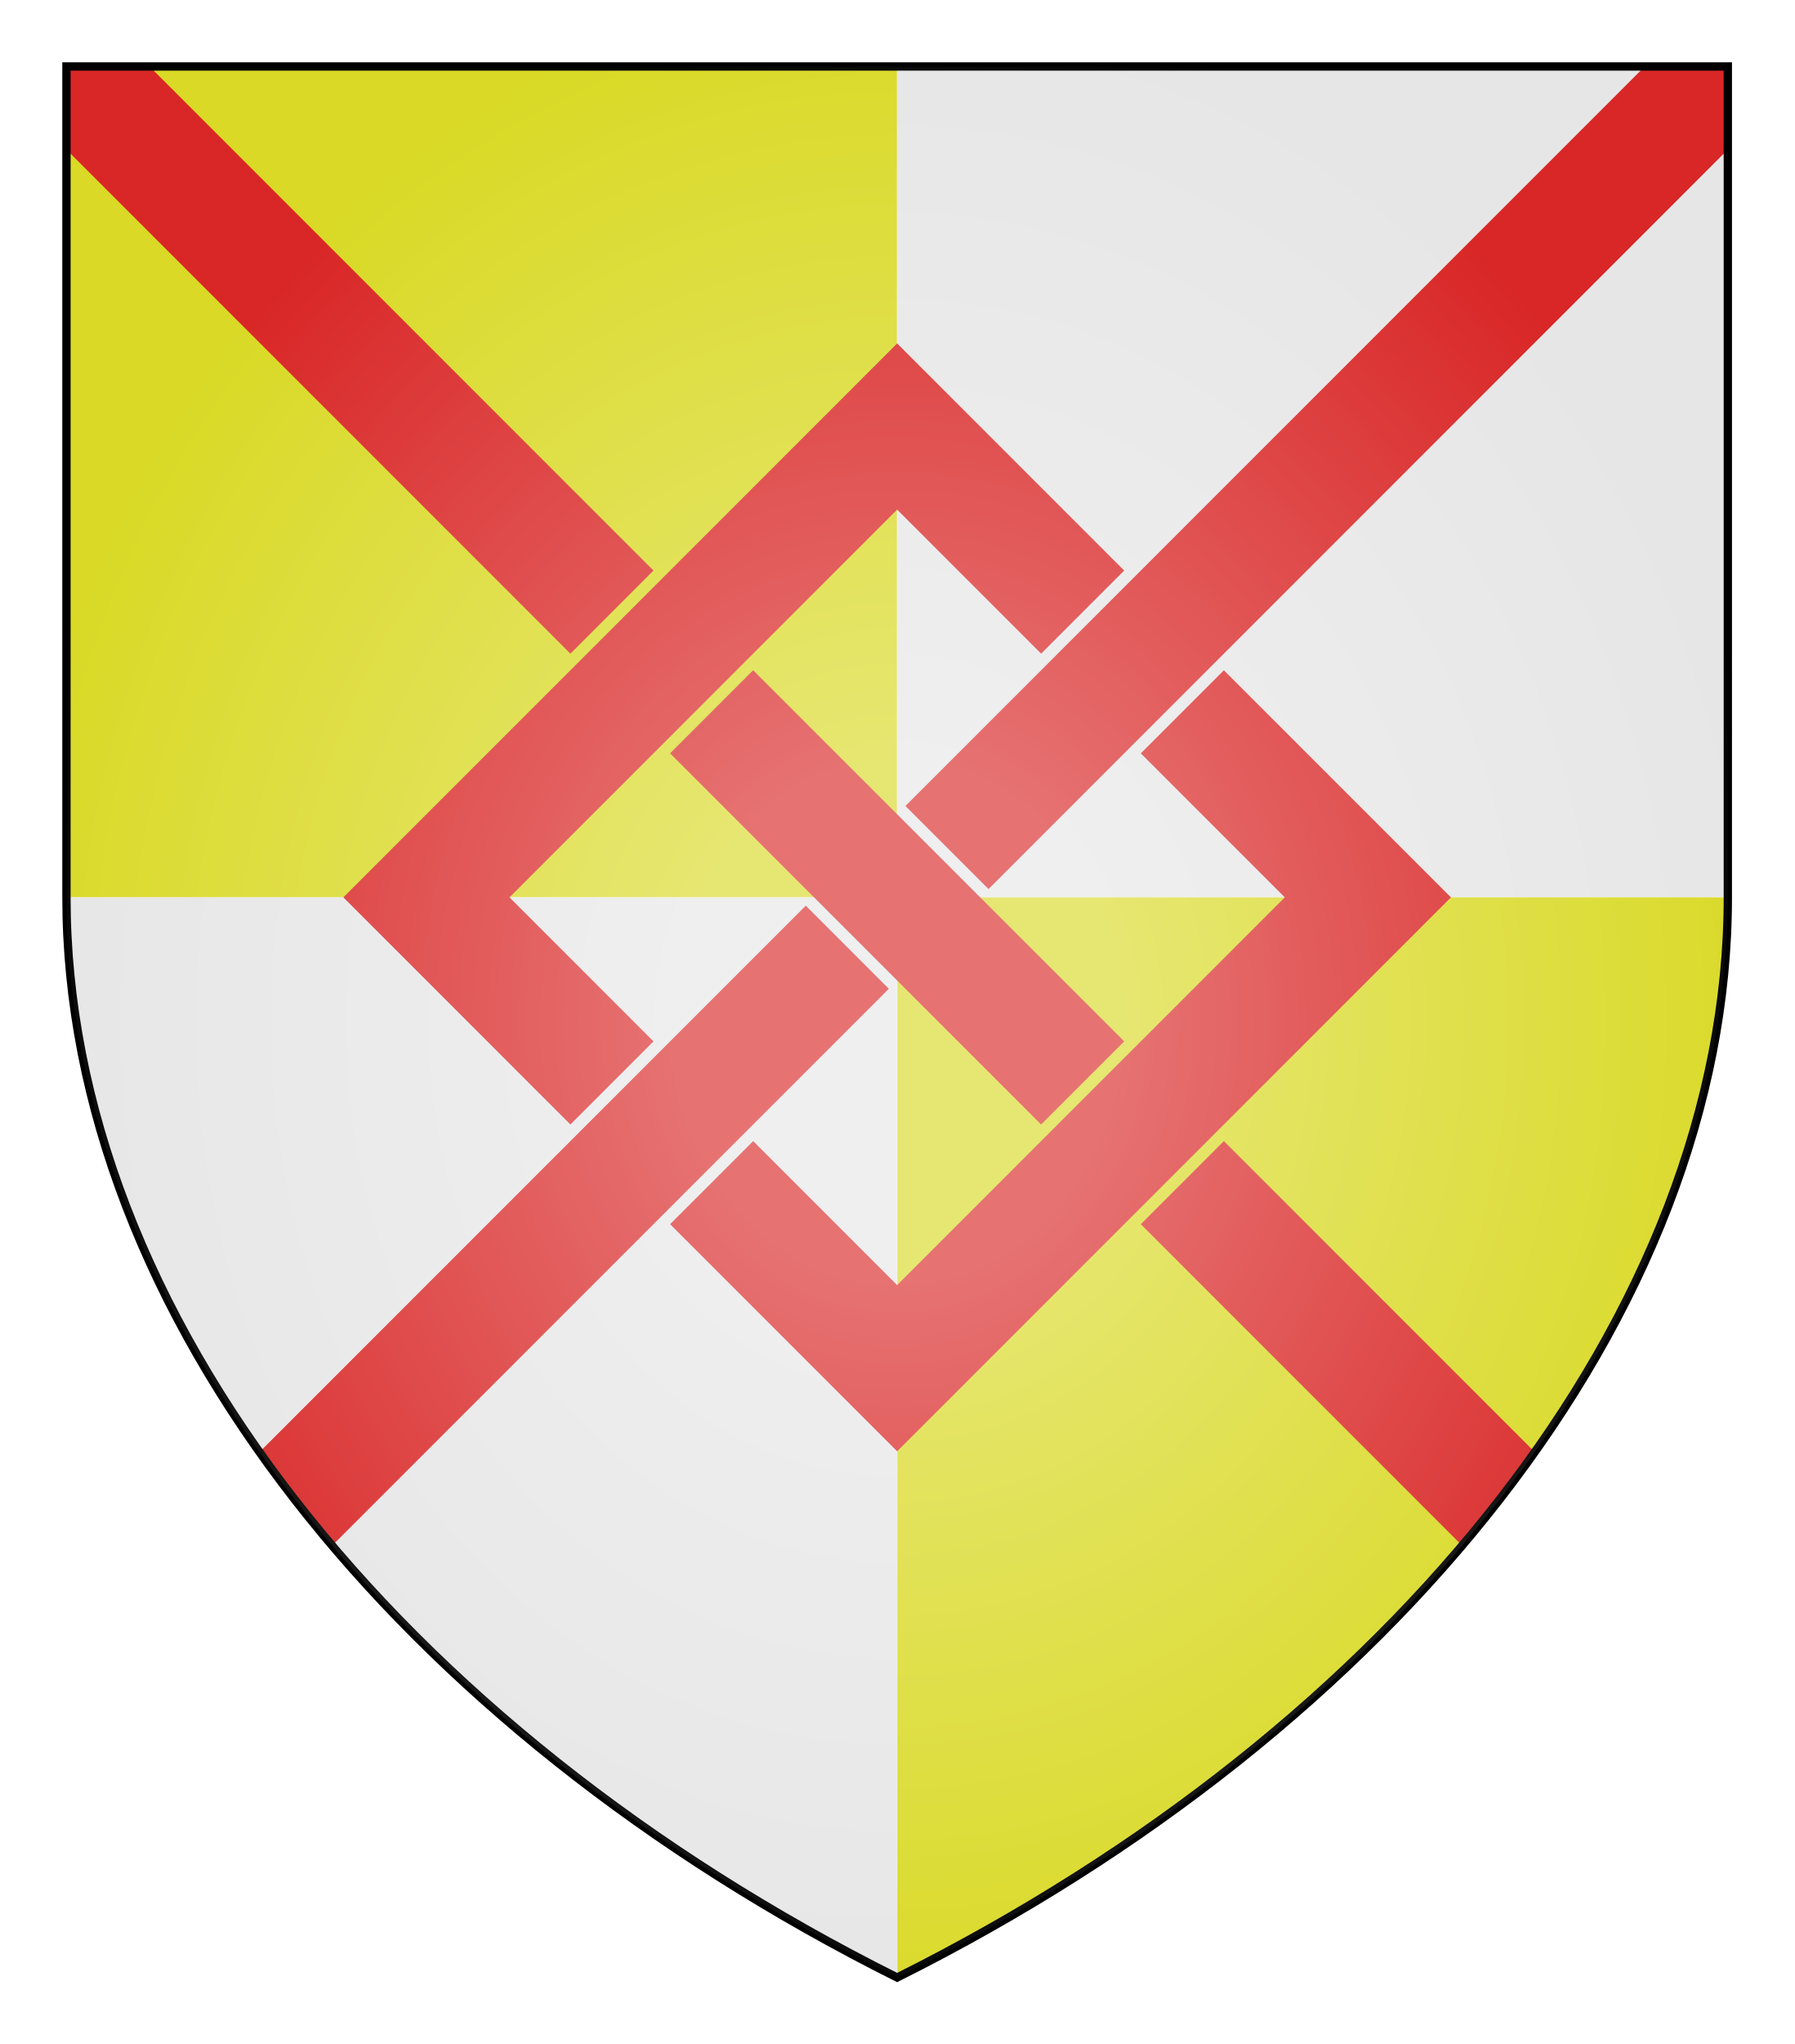
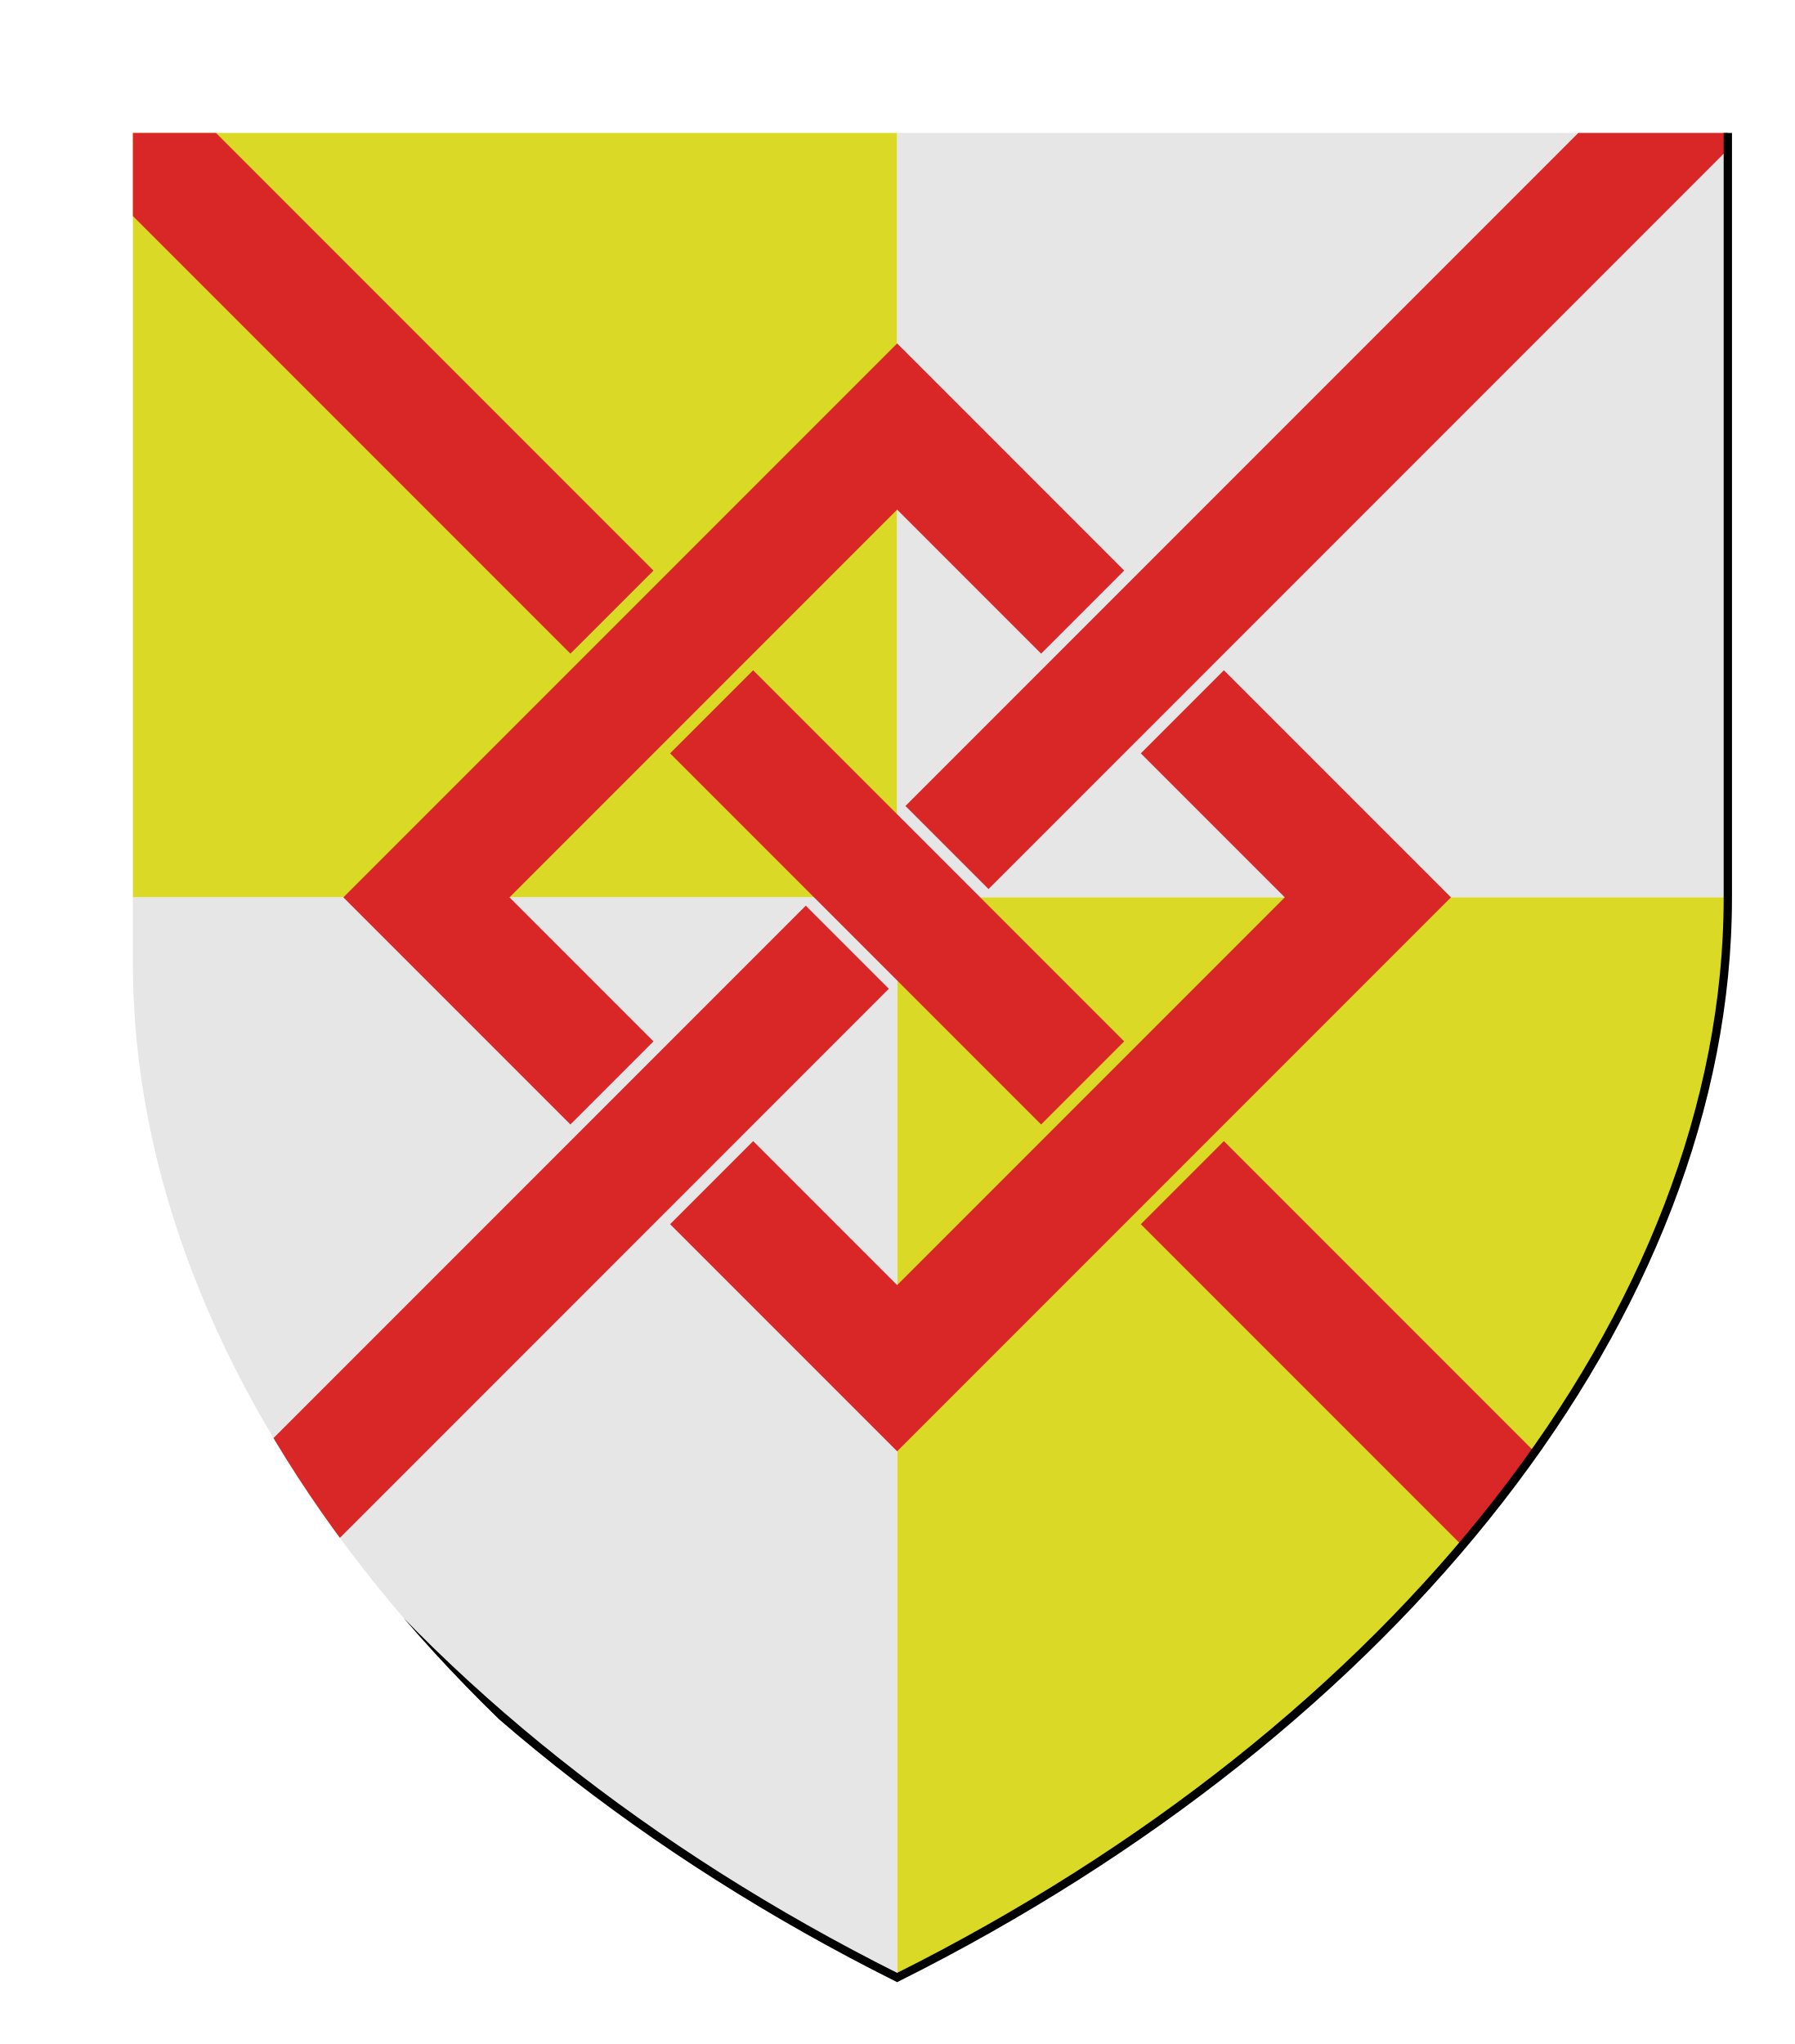
<svg xmlns="http://www.w3.org/2000/svg" height="246.0" width="216.0">
  <defs>
    <clipPath id="contour">
      <path d="M 8.0,8.0 L 208.0,8.0 L 208.0,108.0 C 208.0,158.0 168.0,208.0 108.0,238.0 C 48.0,208.0 8.0,158.0 8.0,108.0 L 8.0,8.0 Z" />
    </clipPath>
    <radialGradient id="lighting">
      <stop offset="25%" stop-color="white" stop-opacity="35%" />
      <stop offset="100%" stop-color="white" stop-opacity="0%" />
    </radialGradient>
  </defs>
  <g transform="translate(8.0,8.0)">
-     <path d="M 0.0,0.0 L 0.0,100.0 L 100.0,100.0 L 100.0,0.0 L 0.0,0.0 Z" style="fill: rgb(217, 217, 38); stroke-width: 1px; stroke: none;" />
-     <path d="M 100.0,0.0 L 100.0,100.0 L 200.0,100.0 L 200.0,0.0 L 100.0,0.0 Z" style="fill: rgb(230, 230, 230); stroke-width: 1px; stroke: none;" />
-     <path d="M 100.0,100.0 L 100.0,230.0 C 160.0,200.0 200.0,150.0 200.0,100.0 L 100.0,100.0 Z" style="fill: rgb(217, 217, 38); stroke-width: 1px; stroke: none;" />
-     <path d="M 0.0,100.0 C 0.0,150.0 40.0,200.0 100.0,230.0 L 100.0,100.0 L 0.0,100.0 Z" style="fill: rgb(230, 230, 230); stroke-width: 1px; stroke: none;" />
-     <path d="M 0.0,0.0 L 0.0,10.0 L 60.667,70.667 L 70.667,60.667 L 10.0,0.0 L 0.0,0.0 Z" style="fill: rgb(217, 38, 38); stroke-width: 1px; stroke: none;" />
-     <path d="M 82.667,72.667 L 72.667,82.667 L 117.333,127.333 L 127.333,117.333 L 82.667,72.667 L 82.667,72.667 Z" style="fill: rgb(217, 38, 38); stroke-width: 1px; stroke: none;" />
-     <path d="M 139.333,129.333 L 129.333,139.333 L 168.017,178.017 L 168.017,178.017 C 171.138,174.336 174.057,170.581 176.762,166.762 L 176.762,166.762 L 139.333,129.333 L 139.333,129.333 Z" style="fill: rgb(217, 38, 38); stroke-width: 1px; stroke: none;" />
-     <path d="M 190.0,0.0 L 101.0,89.0 L 111.0,99.0 L 200.0,10.0 L 200.0,0.0 L 190.0,0.0 Z" style="fill: rgb(217, 38, 38); stroke-width: 1px; stroke: none;" />
-     <path d="M 89.0,101.0 L 23.238,166.762 L 23.238,166.762 C 25.943,170.581 28.862,174.336 31.983,178.017 L 31.983,178.017 L 99.0,111.0 L 89.0,101.0 L 89.0,101.0 Z" style="fill: rgb(217, 38, 38); stroke-width: 1px; stroke: none;" />
-     <path d="M 100.0,33.333 L 33.333,100.0 L 60.667,127.333 L 70.667,117.333 L 53.333,100.0 L 100.0,53.333 L 117.333,70.667 L 127.333,60.667 L 100.0,33.333 L 100.0,33.333 Z" style="fill: rgb(217, 38, 38); stroke-width: 1px; stroke: none;" />
-     <path d="M 139.333,72.667 L 129.333,82.667 L 146.667,100.0 L 100.0,146.667 L 82.667,129.333 L 72.667,139.333 L 100.0,166.667 L 166.667,100.0 L 139.333,72.667 L 139.333,72.667 Z" style="fill: rgb(217, 38, 38); stroke-width: 1px; stroke: none;" />
-     <path d="M 0.0,0.0 L 200.0,0.0 L 200.0,100.0 C 200.0,150.0 160.0,200.0 100.0,230.0 C 40.0,200.0 0.0,150.0 0.0,100.0 L 0.0,0.0 Z" style="fill: none; stroke-width: 1px; stroke: rgb(0, 0, 0);" />
+     <path clip-path="url(#contour)" d="M 0.0,0.0 L 0.0,100.0 L 100.0,100.0 L 100.0,0.0 L 0.0,0.0 Z" style="fill: rgb(217, 217, 38); stroke-width: 1px; stroke: none;" />
+     <path clip-path="url(#contour)" d="M 100.0,0.0 L 100.0,100.0 L 200.0,100.0 L 200.0,0.0 L 100.0,0.0 Z" style="fill: rgb(230, 230, 230); stroke-width: 1px; stroke: none;" />
+     <path clip-path="url(#contour)" d="M 100.0,100.0 L 100.0,230.0 C 160.0,200.0 200.0,150.0 200.0,100.0 L 100.0,100.0 Z" style="fill: rgb(217, 217, 38); stroke-width: 1px; stroke: none;" />
+     <path clip-path="url(#contour)" d="M 0.0,100.0 C 0.0,150.0 40.0,200.0 100.0,230.0 L 100.0,100.0 L 0.0,100.0 Z" style="fill: rgb(230, 230, 230); stroke-width: 1px; stroke: none;" />
+     <path clip-path="url(#contour)" d="M 0.0,0.0 L 0.0,10.0 L 60.667,70.667 L 70.667,60.667 L 10.0,0.0 L 0.0,0.0 Z" style="fill: rgb(217, 38, 38); stroke-width: 1px; stroke: none;" />
+     <path clip-path="url(#contour)" d="M 82.667,72.667 L 72.667,82.667 L 117.333,127.333 L 127.333,117.333 L 82.667,72.667 L 82.667,72.667 Z" style="fill: rgb(217, 38, 38); stroke-width: 1px; stroke: none;" />
+     <path clip-path="url(#contour)" d="M 139.333,129.333 L 129.333,139.333 L 168.017,178.017 L 168.017,178.017 C 171.138,174.336 174.057,170.581 176.762,166.762 L 176.762,166.762 L 139.333,129.333 L 139.333,129.333 Z" style="fill: rgb(217, 38, 38); stroke-width: 1px; stroke: none;" />
+     <path clip-path="url(#contour)" d="M 190.0,0.0 L 101.0,89.0 L 111.0,99.0 L 200.0,10.0 L 200.0,0.0 L 190.0,0.0 Z" style="fill: rgb(217, 38, 38); stroke-width: 1px; stroke: none;" />
+     <path clip-path="url(#contour)" d="M 89.0,101.0 L 23.238,166.762 L 23.238,166.762 C 25.943,170.581 28.862,174.336 31.983,178.017 L 31.983,178.017 L 99.0,111.0 L 89.0,101.0 L 89.0,101.0 Z" style="fill: rgb(217, 38, 38); stroke-width: 1px; stroke: none;" />
+     <path clip-path="url(#contour)" d="M 100.0,33.333 L 33.333,100.0 L 60.667,127.333 L 70.667,117.333 L 53.333,100.0 L 100.0,53.333 L 117.333,70.667 L 127.333,60.667 L 100.0,33.333 L 100.0,33.333 Z" style="fill: rgb(217, 38, 38); stroke-width: 1px; stroke: none;" />
+     <path clip-path="url(#contour)" d="M 139.333,72.667 L 129.333,82.667 L 146.667,100.0 L 100.0,146.667 L 82.667,129.333 L 72.667,139.333 L 100.0,166.667 L 166.667,100.0 L 139.333,72.667 L 139.333,72.667 Z" style="fill: rgb(217, 38, 38); stroke-width: 1px; stroke: none;" />
+     <path clip-path="url(#contour)" d="M 0.0,0.0 L 200.0,0.0 L 200.0,100.0 C 200.0,150.0 160.0,200.0 100.0,230.0 C 40.0,200.0 0.0,150.0 0.0,100.0 L 0.0,0.0 Z" style="fill: none; stroke-width: 1px; stroke: rgb(0, 0, 0);" />
  </g>
-   <rect clip-path="url(#contour)" fill="url(#lighting)" height="246.0" width="216.0" x="0.0" y="0.0" />
</svg>
